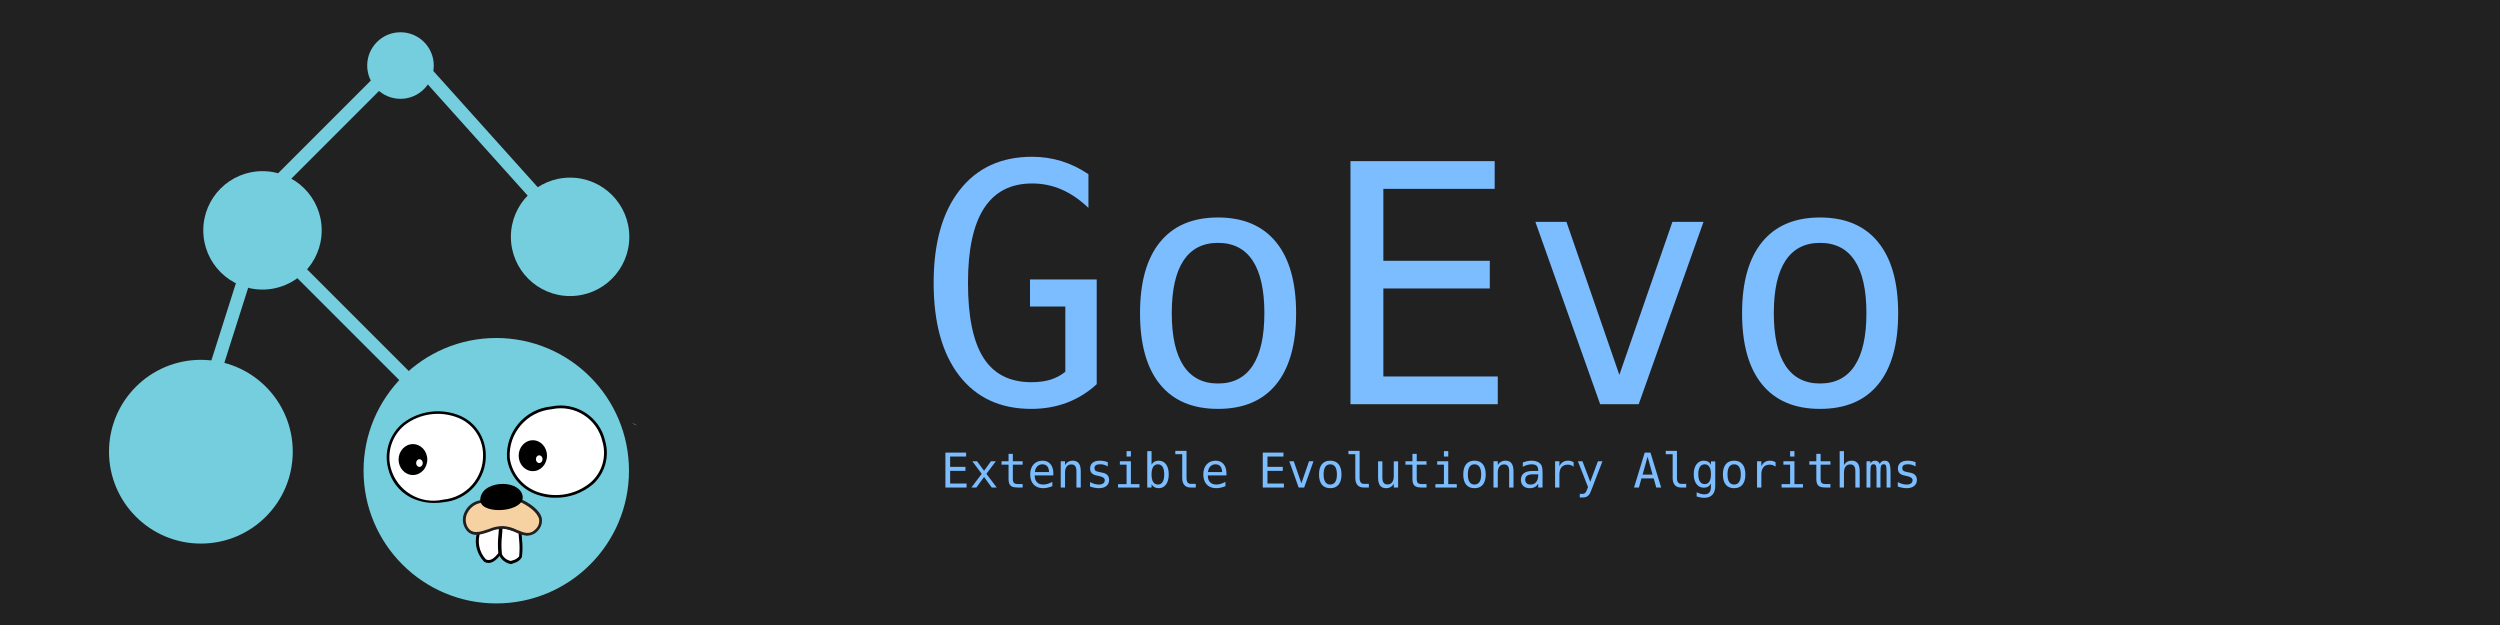
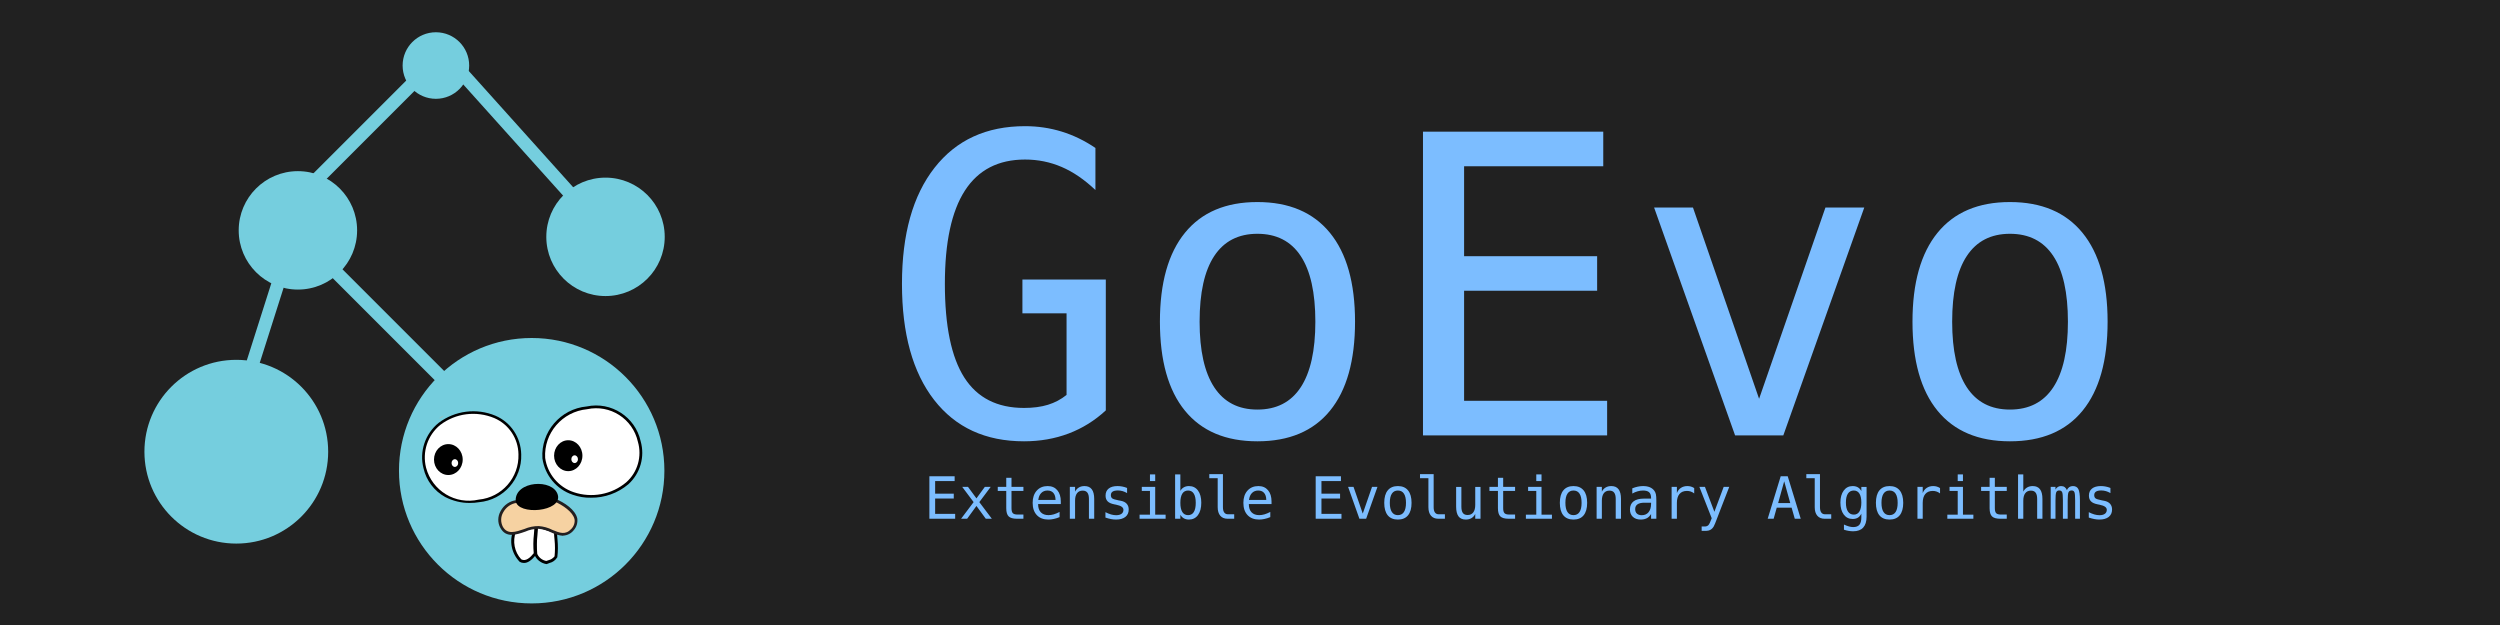
<svg xmlns="http://www.w3.org/2000/svg" width="1200" height="300" version="1.1" xml:space="preserve">
  <g class="layer">
    <g id="d91f766a-365d-4ecf-ab7f-55d1ee60fb2c" transform="matrix(1, 0, 0, 1, 0, 0) translate(-1.97255, -1.95034) matrix(1.00166, 0, 0, 1.01986, 601.973, 153.95)">
      <rect fill="rgb(33,33,33)" fill-rule="nonzero" height="300" id="svg_1" stroke-dashoffset="0" stroke-miterlimit="4" width="1200" x="-600" y="-150" />
    </g>
    <g id="svg_28" transform="matrix(25, 0, 0, 25, 519.83, 192.07) matrix(0.28, 0, 0, 0.28, -8.6079, 0.458384)">
      <path d="m26.01,17.05c-0.12,-0.03 -0.24,-0.1 -0.33,-0.19" fill="rgb(198,177,152)" fill-rule="evenodd" id="svg_29" stroke-dashoffset="0" stroke-miterlimit="4" transform=" translate(-25.85, -16.95)" />
    </g>
-     <g id="svg_7" transform="translate(28, -4)">
+     <g id="svg_7" transform="translate(-1) translate(-1) translate(-1) translate(1) matrix(1, 0, 0, 1, 47, -4)">
      <g id="svg_10" transform="matrix(1.63, 0, 0, 1.63, 18.4, -408.19) matrix(0.28, 0, 0, 0.28, 89.4675, 272.176)">
        <circle cx="0" cy="0" fill="rgb(117,206,222)" fill-rule="nonzero" id="svg_11" r="35" stroke="rgb(0,0,0)" stroke-dashoffset="0" stroke-miterlimit="4" stroke-width="0" />
      </g>
      <g id="svg_12" transform="matrix(2.9, 0, 0, 2.9, 309.17, -114.52) matrix(0.28, 0, 0, 0.28, -21.9043, 80.0705)">
        <circle cx="0" cy="0" fill="rgb(117,206,222)" fill-rule="nonzero" id="svg_13" r="35" stroke="rgb(0,0,0)" stroke-dashoffset="0" stroke-miterlimit="4" stroke-width="0" />
      </g>
      <g id="svg_14" transform="matrix(4.5, 0, 0, 4.5, -323.77, 253.82) matrix(0.28, 0, 0, 0.28, 87.1543, -7.33342)">
        <circle cx="0" cy="0" fill="rgb(117,206,222)" fill-rule="nonzero" id="svg_15" r="35" stroke="rgb(0,0,0)" stroke-dashoffset="0" stroke-miterlimit="4" stroke-width="0" />
      </g>
      <g id="svg_16" transform="matrix(6.5, 0, 0, 6.5, 182.6, 286.39) matrix(0.28, 0, 0, 0.28, 4.24738, -8.68474)">
        <circle cx="0" cy="0" fill="rgb(117,206,222)" fill-rule="nonzero" id="svg_17" r="35" stroke="rgb(0,0,0)" stroke-dashoffset="0" stroke-miterlimit="4" stroke-width="0" />
      </g>
      <g id="svg_18" transform="matrix(3.64, -3.64, 0.71, 0.71, -137.05, -261.9) matrix(0.28, 0, 0, 0.28, -11.0662, 419.77)">
        <path d="m94.75,50c0,6.21 -5.24,11.25 -11.7,11.25l-66.1,0c-6.46,0 -11.7,-5.04 -11.7,-11.25l0,0c0,-6.21 5.24,-11.25 11.7,-11.25l66.1,0c6.46,0 11.7,5.04 11.7,11.25l0,0z" fill="rgb(117,206,222)" fill-rule="nonzero" id="svg_19" stroke="rgb(0,0,0)" stroke-dashoffset="0" stroke-miterlimit="4" stroke-width="0" transform=" translate(-50, -50)" />
      </g>
      <g id="svg_20" transform="matrix(1.56, -4.91, 0.95, 0.3, -283.2, 63.28) matrix(0.28, 0, 0, 0.28, 1.93205, 378.916)">
        <path d="m94.75,50c0,6.21 -5.24,11.25 -11.7,11.25l-66.1,0c-6.46,0 -11.7,-5.04 -11.7,-11.25l0,0c0,-6.21 5.24,-11.25 11.7,-11.25l66.1,0c6.46,0 11.7,5.04 11.7,11.25l0,0z" fill="rgb(117,206,222)" fill-rule="nonzero" id="svg_21" stroke="rgb(0,0,0)" stroke-dashoffset="0" stroke-miterlimit="4" stroke-width="0" transform=" translate(-50, -50)" />
      </g>
      <g id="svg_22" transform="matrix(-3.64, -3.64, 0.71, -0.71, -45.7, 53.13) matrix(0.28, 0, 0, 0.28, -41.6869, 56.6814)">
        <path d="m94.75,50c0,6.21 -5.24,11.25 -11.7,11.25l-66.1,0c-6.46,0 -11.7,-5.04 -11.7,-11.25l0,0c0,-6.21 5.24,-11.25 11.7,-11.25l66.1,0c6.46,0 11.7,5.04 11.7,11.25l0,0z" fill="rgb(117,206,222)" fill-rule="nonzero" id="svg_23" stroke="rgb(0,0,0)" stroke-dashoffset="0" stroke-miterlimit="4" stroke-width="0" transform=" translate(-50, -50)" />
      </g>
      <g id="svg_24" transform="matrix(-3.44, -3.83, 0.74, -0.67, 182.21, -262.38) matrix(0.28, 0, 0, 0.28, -52.4025, -205.913)">
        <path d="m94.75,50c0,6.21 -5.24,11.25 -11.7,11.25l-66.1,0c-6.46,0 -11.7,-5.04 -11.7,-11.25l0,0c0,-6.21 5.24,-11.25 11.7,-11.25l66.1,0c6.46,0 11.7,5.04 11.7,11.25l0,0z" fill="rgb(117,206,222)" fill-rule="nonzero" id="svg_25" stroke="rgb(0,0,0)" stroke-dashoffset="0" stroke-miterlimit="4" stroke-width="0" transform=" translate(-50, -50)" />
      </g>
      <g id="svg_26" transform="matrix(25, 0, 0, 25, 27.57, 194.38) matrix(0.28, 0, 0, 0.28, 5.56918, 0.391856)">
        <path d="m5.99,17.15c0.12,-0.03 0.24,-0.09 0.33,-0.19" fill="rgb(198,177,152)" fill-rule="evenodd" id="svg_27" stroke-dashoffset="0" stroke-miterlimit="4" transform=" translate(-6.15, -17.06)" />
      </g>
      <g id="svg_30" transform="matrix(31.54, 0, 0, 31.54, 286.56, 254.26) matrix(0.28, 0, 0, 0.28, -1.49788, -1.05635)">
        <path d="m16.24,6.33c0.57,3.3 5.97,2.43 5.2,-0.9c-0.7,-2.99 -5.39,-2.16 -5.2,0.9" fill="rgb(255,255,255)" fill-rule="evenodd" id="svg_31" stroke-dashoffset="0" stroke-miterlimit="4" transform=" translate(-18.87, -5.99)" />
      </g>
      <g id="svg_32" transform="matrix(31.54, 0, 0, 31.54, 286.46, 253.83) matrix(0.28, 0, 0, 0.28, -1.4956, -1.04653)">
        <path d="m18.81,8.48c-0.34,0.01 -0.67,-0.05 -0.99,-0.16c-0.88,-0.29 -1.52,-1.06 -1.65,-1.98l0,-0.01c-0.09,-1.43 0.98,-2.68 2.41,-2.81c1.33,-0.28 2.64,0.57 2.93,1.89c0.24,0.85 -0.02,1.75 -0.67,2.34c-0.57,0.48 -1.29,0.74 -2.03,0.73zm-2.49,-2.16c0.12,0.86 0.72,1.58 1.55,1.86c0.98,0.33 2.07,0.13 2.86,-0.54c0.62,-0.55 0.86,-1.41 0.63,-2.2c-0.28,-1.25 -1.51,-2.04 -2.76,-1.77c-1.35,0.13 -2.36,1.3 -2.28,2.65z" fill="rgb(0,0,0)" fill-rule="nonzero" id="svg_33" stroke-dashoffset="0" stroke-miterlimit="4" transform=" translate(-18.88, -5.98)" />
      </g>
      <g id="svg_34" transform="matrix(31.54, 0, 0, 31.54, 80.53, 263.44) matrix(0.28, 0, 0, 0.28, 3.2054, -1.26591)">
        <path d="m9.79,6.86c0.73,2.88 5.34,2.14 5.17,-0.74c-0.21,-3.46 -5.88,-2.79 -5.17,0.74" fill="rgb(255,255,255)" fill-rule="evenodd" id="svg_35" stroke-dashoffset="0" stroke-miterlimit="4" transform=" translate(-12.34, -6.26)" />
      </g>
      <g id="svg_36" transform="matrix(31.54, 0, 0, 31.54, 79.82, 263.09) matrix(0.28, 0, 0, 0.28, 3.22161, -1.25792)">
        <path d="m12.24,8.76c-0.46,0.01 -0.93,-0.11 -1.34,-0.32c-0.6,-0.33 -1.03,-0.9 -1.18,-1.56l0,0c-0.24,-0.91 0.09,-1.88 0.82,-2.47c0.89,-0.67 2.06,-0.82 3.09,-0.39c0.84,0.36 1.38,1.18 1.4,2.1c0.05,1.33 -0.96,2.48 -2.29,2.6c-0.16,0.03 -0.33,0.04 -0.5,0.04zm-2.38,-1.91c0.33,1.25 1.59,2.02 2.86,1.73c1.26,-0.12 2.2,-1.2 2.16,-2.46c-0.01,-0.86 -0.52,-1.63 -1.31,-1.97c-0.98,-0.41 -2.1,-0.27 -2.94,0.37c-0.69,0.56 -0.99,1.47 -0.77,2.33z" fill="rgb(0,0,0)" fill-rule="nonzero" id="svg_37" stroke-dashoffset="0" stroke-miterlimit="4" transform=" translate(-12.34, -6.27)" />
      </g>
      <g id="svg_38" transform="matrix(31.54, 0, 0, 31.54, 207.54, 411.65) matrix(0.28, 0, 0, 0.28, 0.305999, -4.64927)">
        <path d="m16.89,10.29c0.05,0.46 0.06,0.92 0.02,1.37c-0.11,0.21 -0.33,0.23 -0.51,0.32c-0.26,-0.04 -0.47,-0.21 -0.58,-0.45c-0.02,-0.52 -0.01,-1.04 0.05,-1.55l1.02,0.31z" fill="rgb(255,255,255)" fill-rule="evenodd" id="svg_39" stroke-dashoffset="0" stroke-miterlimit="4" transform=" translate(-16.37, -10.98)" />
      </g>
      <g id="svg_40" transform="matrix(31.54, 0, 0, 31.54, 207.31, 411.76) matrix(0.28, 0, 0, 0.28, 0.311249, -4.65178)">
        <path d="m16.41,12.06l-0.02,0c-0.29,-0.05 -0.53,-0.24 -0.64,-0.5l0,-0.01l0,-0.01c-0.03,-0.36 -0.03,-0.71 0.01,-1.07c0.02,-0.16 0.03,-0.33 0.03,-0.5l0,-0.1l1.18,0.37l0,0.05c0,0.15 0.02,0.29 0.03,0.45c0.03,0.31 0.03,0.62 -0.01,0.94l0,0.01l-0.01,0.01c-0.09,0.15 -0.24,0.26 -0.41,0.3c-0.05,0.02 -0.09,0.03 -0.13,0.05l-0.03,0.01zm-0.51,-0.55c0.09,0.2 0.27,0.34 0.49,0.38c0.04,-0.01 0.08,-0.03 0.12,-0.04c0.13,-0.03 0.25,-0.11 0.33,-0.21c0.03,-0.3 0.03,-0.6 0,-0.89c-0.02,-0.14 -0.02,-0.27 -0.03,-0.4l-0.87,-0.27c-0.01,0.14 -0.02,0.27 -0.03,0.4c-0.04,0.34 -0.04,0.68 -0.01,1.03z" fill="rgb(0,0,0)" fill-rule="nonzero" id="svg_41" stroke-dashoffset="0" stroke-miterlimit="4" transform=" translate(-16.38, -10.96)" />
      </g>
      <g id="svg_42" transform="matrix(31.54, 0, 0, 31.54, 39.74, 267.28) matrix(0.28, 0, 0, 0.28, 4.13656, -1.35357)">
        <ellipse cx="0" cy="0" fill="rgb(0,0,0)" fill-rule="nonzero" id="svg_43" rx="0.78" ry="0.84" stroke-dashoffset="0" stroke-miterlimit="4" />
      </g>
      <g id="svg_44" transform="matrix(31.54, 0, 0, 31.54, 50.91, 273.27) matrix(0.28, 0, 0, 0.28, 3.88157, -1.49031)">
        <ellipse cx="0" cy="0" fill="rgb(255,255,255)" fill-rule="nonzero" id="svg_45" rx="0.18" ry="0.21" stroke-dashoffset="0" stroke-miterlimit="4" />
      </g>
      <g id="svg_46" transform="matrix(31.54, 0, 0, 31.54, 245.28, 260.65) matrix(0.28, 0, 0, 0.28, -0.555536, -1.20222)">
        <ellipse cx="0" cy="0" fill="rgb(0,0,0)" fill-rule="nonzero" id="svg_47" rx="0.77" ry="0.84" stroke-dashoffset="0" stroke-miterlimit="4" />
      </g>
      <g id="svg_48" transform="matrix(31.54, 0, 0, 31.54, 256.25, 266.65) matrix(0.28, 0, 0, 0.28, -0.805961, -1.33919)">
        <ellipse cx="0" cy="0" fill="rgb(255,255,255)" fill-rule="nonzero" id="svg_49" rx="0.18" ry="0.21" stroke-dashoffset="0" stroke-miterlimit="4" />
      </g>
      <g id="svg_50" transform="matrix(31.54, 0, 0, 31.54, 170.52, 410.87) matrix(0.28, 0, 0, 0.28, 1.1511, -4.63146)">
        <path d="m14.67,10.25c-0.34,0.82 0.19,2.46 1.11,1.25c-0.03,-0.52 -0.01,-1.03 0.04,-1.55l-1.15,0.3z" fill="rgb(255,255,255)" fill-rule="evenodd" id="svg_51" stroke-dashoffset="0" stroke-miterlimit="4" transform=" translate(-15.19, -10.94)" />
      </g>
      <g id="svg_52" transform="matrix(31.54, 0, 0, 31.54, 170.02, 410.5) matrix(0.28, 0, 0, 0.28, 1.16251, -4.62302)">
        <path d="m15.17,12.01c-0.08,0 -0.16,-0.02 -0.23,-0.06c-0.45,-0.46 -0.59,-1.14 -0.34,-1.73l0.01,-0.04l1.29,-0.33l0,0.1c-0.01,0.17 -0.02,0.34 -0.03,0.5c-0.04,0.34 -0.04,0.69 -0.01,1.03l0,0.03l-0.02,0.03c-0.27,0.36 -0.49,0.47 -0.67,0.47zm-0.44,-1.7c-0.19,0.52 -0.08,1.1 0.29,1.5c0.24,0.14 0.5,-0.1 0.68,-0.33c-0.03,-0.35 -0.03,-0.69 0.01,-1.03c0.01,-0.13 0.02,-0.26 0.03,-0.4l-1.01,0.26z" fill="rgb(0,0,0)" fill-rule="nonzero" id="svg_53" stroke-dashoffset="0" stroke-miterlimit="4" transform=" translate(-15.19, -10.93)" />
      </g>
      <g id="svg_54" transform="matrix(31.54, 0, 0, 31.54, 193.9, 365.91) matrix(0.28, 0, 0, 0.28, 0.617375, -3.60511)">
        <path d="m14.79,8.66c-0.32,0.03 -0.61,0.22 -0.77,0.49c-0.16,0.28 -0.18,0.62 -0.05,0.91c0.43,0.79 1.4,-0.07 2.01,0.01c0.7,0.02 1.27,0.74 1.83,0.14c0.62,-0.68 -0.27,-1.34 -0.97,-1.63l-2.05,0.08z" fill="rgb(246,210,162)" fill-rule="evenodd" id="svg_55" stroke-dashoffset="0" stroke-miterlimit="4" transform=" translate(-15.95, -9.51)" />
      </g>
      <g id="svg_56" transform="matrix(31.54, 0, 0, 31.54, 193.3, 365.83) matrix(0.28, 0, 0, 0.28, 0.631072, -3.60328)">
        <path d="m17.31,10.53c-0.23,-0.02 -0.44,-0.08 -0.64,-0.18c-0.22,-0.11 -0.45,-0.18 -0.69,-0.2l-0.01,0c-0.25,0 -0.49,0.05 -0.71,0.15c-0.49,0.17 -1.05,0.37 -1.36,-0.2c-0.16,-0.28 -0.15,-0.63 0.01,-0.91c0.17,-0.33 0.5,-0.56 0.87,-0.6l0,0l2.08,-0.09l0.01,0.01c0.52,0.21 1.11,0.61 1.21,1.08c0.03,0.23 -0.04,0.46 -0.19,0.63c-0.14,0.18 -0.35,0.29 -0.58,0.3l0,0.01zm-1.33,-0.53c0.26,0.02 0.52,0.09 0.75,0.21c0.39,0.16 0.7,0.29 1.02,-0.05c0.14,-0.14 0.21,-0.34 0.18,-0.53c-0.09,-0.4 -0.64,-0.77 -1.1,-0.97l-2.04,0.08c-0.32,0.04 -0.59,0.24 -0.74,0.52c-0.14,0.24 -0.14,0.53 -0.02,0.77c0.25,0.45 0.7,0.29 1.17,0.13c0.25,-0.11 0.52,-0.16 0.78,-0.16z" fill="rgb(35,31,32)" fill-rule="nonzero" id="svg_57" stroke-dashoffset="0" stroke-miterlimit="4" transform=" translate(-15.94, -9.51)" />
      </g>
      <g id="svg_58" transform="matrix(31.54, 0, 0, 31.54, 191.45, 331.41) matrix(0.28, 0, 0, 0.28, 0.673304, -2.81754)">
        <path d="m14.71,8.63c-0.05,-1.09 2.04,-1.23 2.29,-0.32c0.25,0.92 -2.19,1.13 -2.29,0.32z" fill="rgb(0,0,0)" fill-rule="evenodd" id="svg_59" stroke-dashoffset="0" stroke-miterlimit="4" transform=" translate(-15.86, -8.42)" />
      </g>
      <g id="svg_60" transform="matrix(2.9, 0, 0, 2.9, -218.16, -125.63) matrix(0.28, 0, 0, 0.28, 109.019, 82.8288)">
        <circle cx="0" cy="0" fill="rgb(117,206,222)" fill-rule="nonzero" id="svg_61" r="35" stroke="rgb(0,0,0)" stroke-dashoffset="0" stroke-miterlimit="4" stroke-width="0" />
      </g>
    </g>
-     <g id="svg_8" transform="translate(0, -1) translate(0, -1) matrix(1, 0, 0, 1, 0, -6)">
-       <text fill="#7cbdff" font-family="Monospace" font-size="160" id="svg_3" stroke="#000000" stroke-width="0" text-anchor="middle" x="681" xml:space="preserve" y="202">GoEvo</text>
-       <text fill="#7cbdff" font-family="Monospace" font-size="23" id="svg_6" stroke="#000000" stroke-width="0" text-anchor="middle" x="686.99" xml:space="preserve" y="242">Extensible Evolutionary Algorithms</text>
-     </g>
+     <text fill="#7cbdff" font-family="Monospace" font-size="200" id="svg_3" stroke="#000000" stroke-width="0" text-anchor="middle" transform="matrix(1, 0, 0, 1, 0, -8)" x="724" xml:space="preserve" y="217">GoEvo</text>
+     <text fill="#7cbdff" font-family="Monospace" font-size="28" id="svg_6" stroke="#000000" stroke-width="0" text-anchor="middle" transform="matrix(1, 0, 0, 1, 0, -8)" x="729.99" xml:space="preserve" y="257">Extensible Evolutionary Algorithms</text>
  </g>
</svg>
